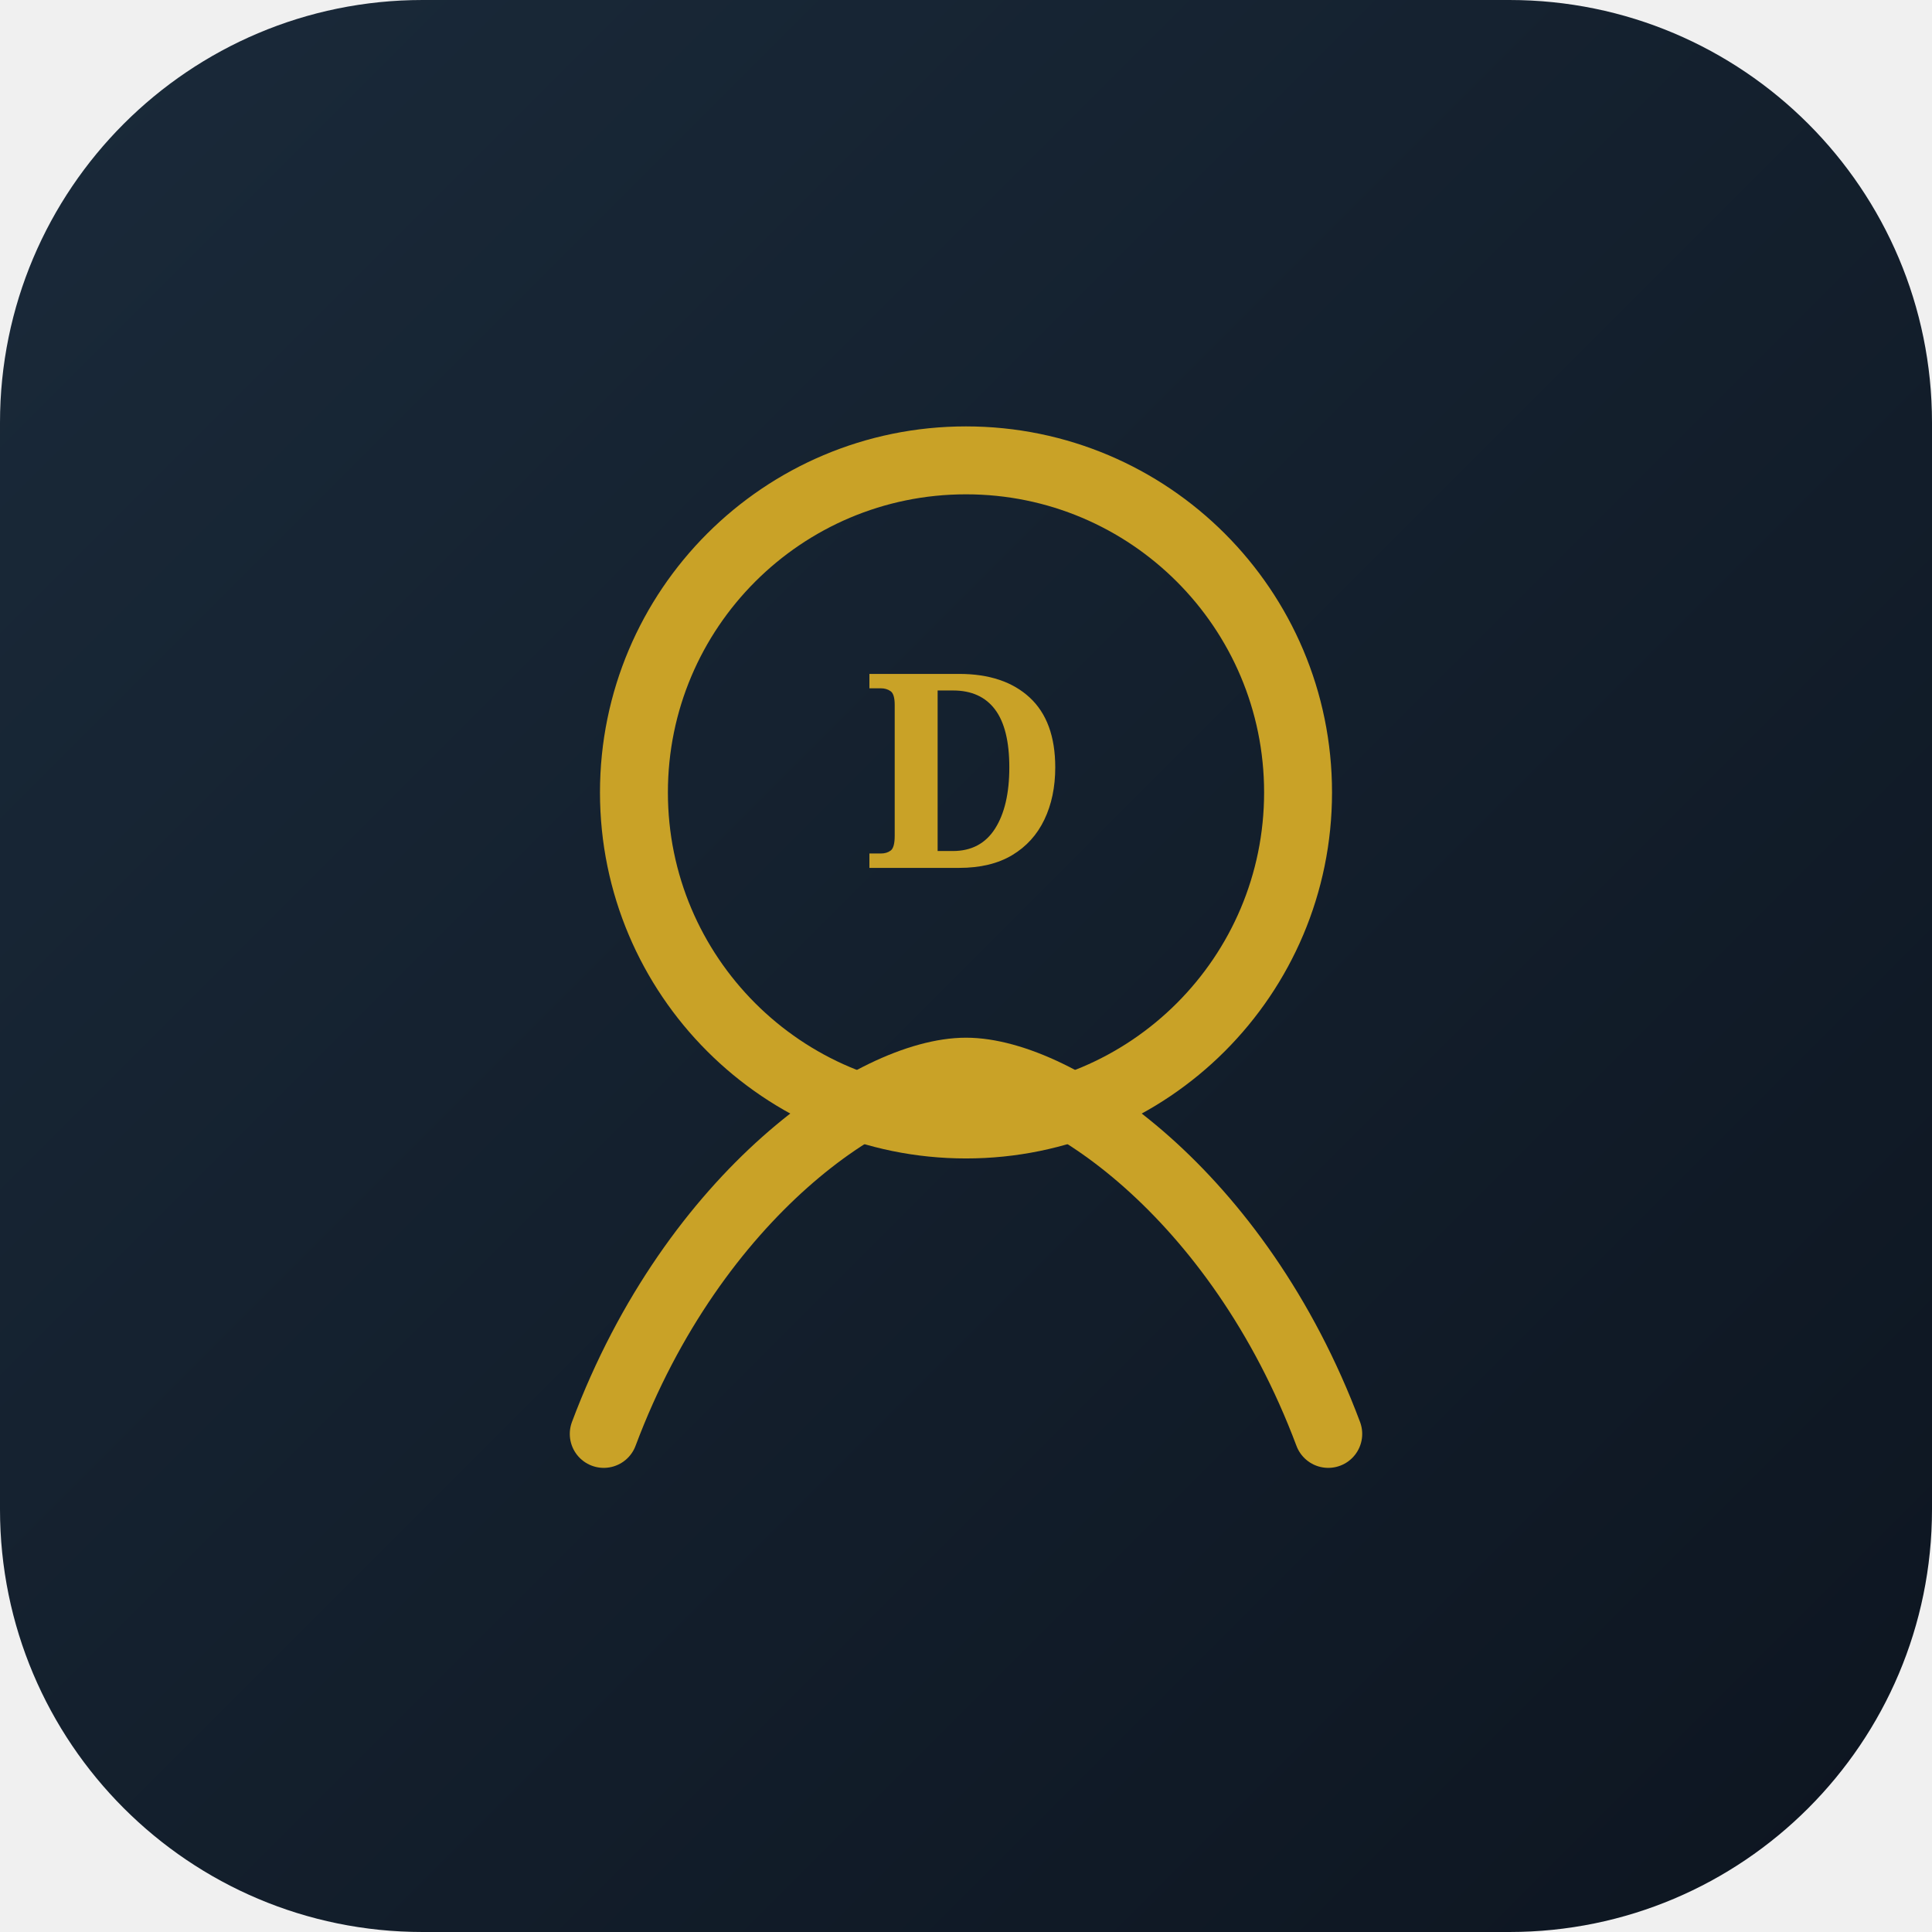
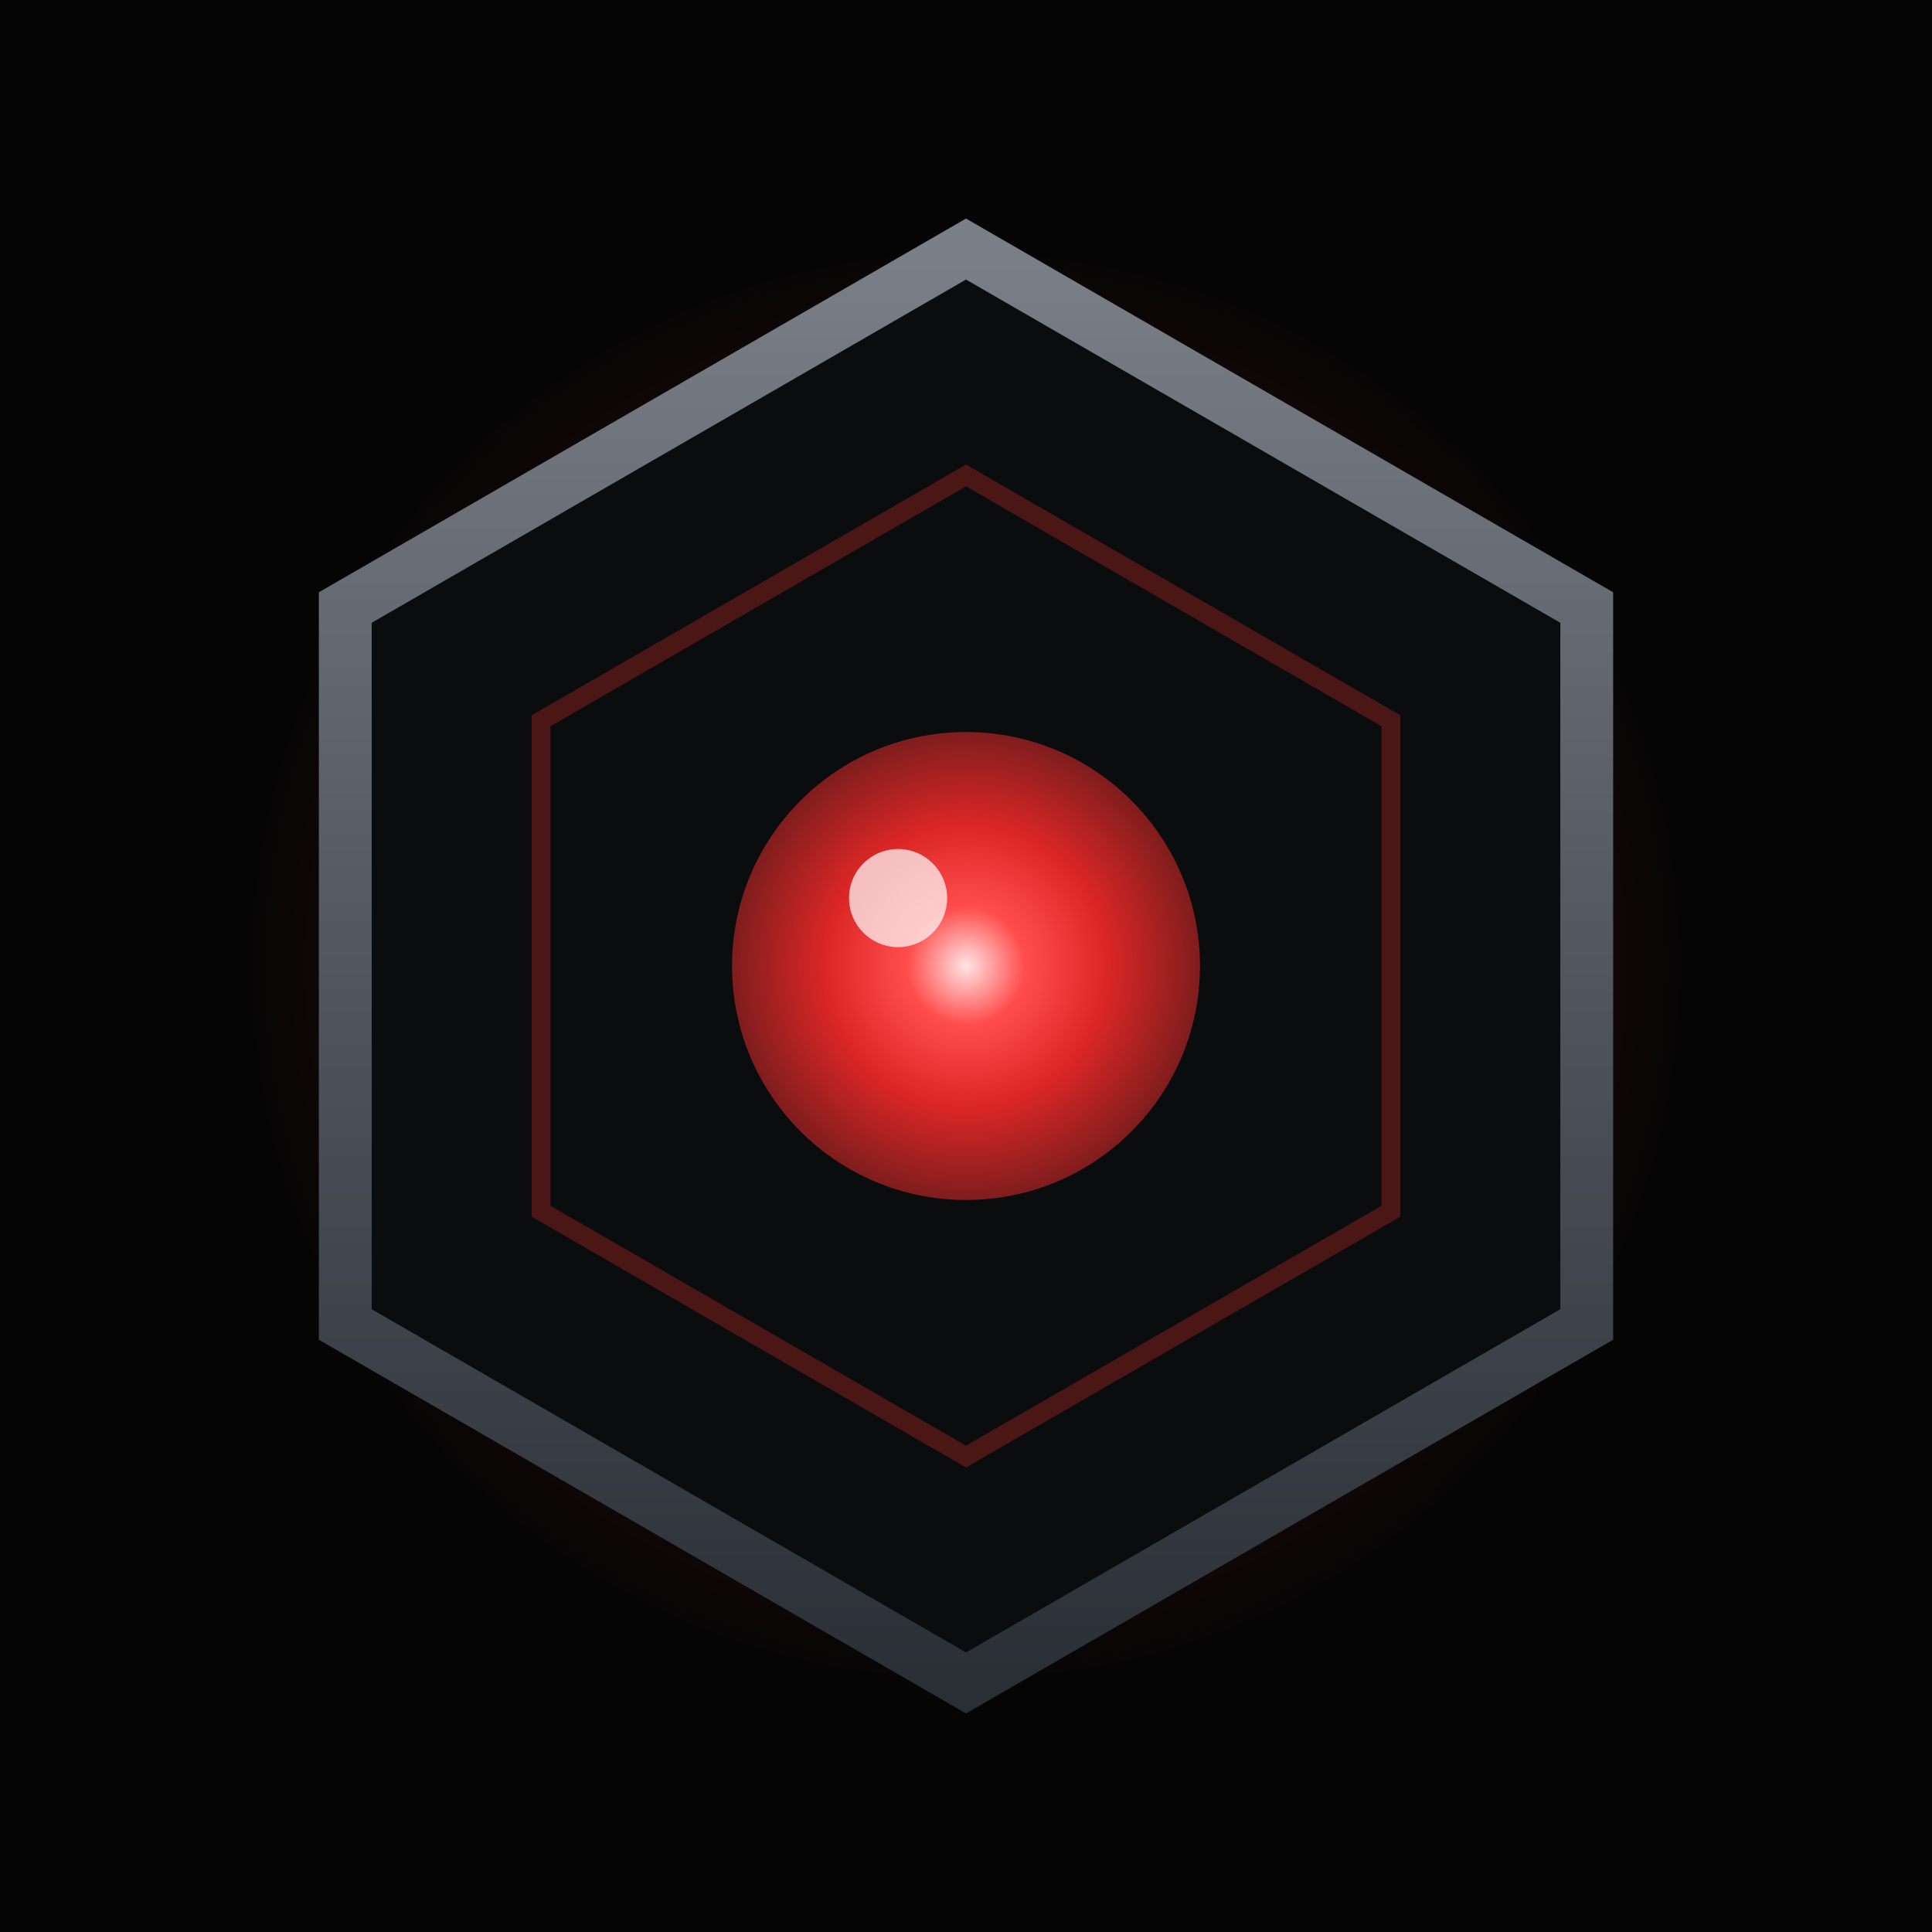
<svg xmlns="http://www.w3.org/2000/svg" viewBox="0 0 512 512">
  <defs>
-     <linearGradient id="g" x1="0" y1="0" x2="1" y2="1">
-       <stop offset="0%" stop-color="#1a2a3a" />
-       <stop offset="100%" stop-color="#0d1520" />
+     <linearGradient id="s" x1="0" y1="0" x2="0" y2="1">
+       <stop offset="0" stop-color="#7a7f88" />
+       <stop offset="1" stop-color="#2a2e35" />
    </linearGradient>
+     <radialGradient id="c">
+       <stop offset="0" stop-color="#ffe4e4" />
+       <stop offset=".25" stop-color="#ff4d4d" />
+       <stop offset=".6" stop-color="#dc2626" />
+       <stop offset="1" stop-color="#7f1d1d" />
+     </radialGradient>
+     <radialGradient id="glow">
+       <stop offset="0" stop-color="#dc2626" stop-opacity=".45" />
+       <stop offset="1" stop-color="#dc2626" stop-opacity="0" />
+     </radialGradient>
  </defs>
-   <rect width="512" height="512" rx="112" fill="url(#g)" />
-   <circle cx="256" cy="210" r="88" fill="none" stroke="#c9a227" stroke-width="18" />
-   <path d="M160 380c24-64 72-96 96-96s72 32 96 96" fill="none" stroke="#c9a227" stroke-width="18" stroke-linecap="round" />
-   <text x="256" y="230" text-anchor="middle" font-family="Georgia,serif" font-size="72" fill="#c9a227" font-weight="700">D</text>
+   <rect width="512" height="512" fill="#050505" />
+   <circle cx="256" cy="256" r="190" fill="url(#glow)" />
+   <polygon points="256,66 420.5,161 420.5,351 256,446 91.5,351 91.5,161" fill="#0b0c0e" stroke="url(#s)" stroke-width="14" />
+   <polygon points="256,126 368.6,191 368.6,321 256,386 143.4,321 143.4,191" fill="none" stroke="#4a1616" stroke-width="5" />
+   <circle cx="256" cy="256" r="62" fill="url(#c)" />
+   <circle cx="238" cy="238" r="13" fill="#fff" opacity=".7" />
</svg>
